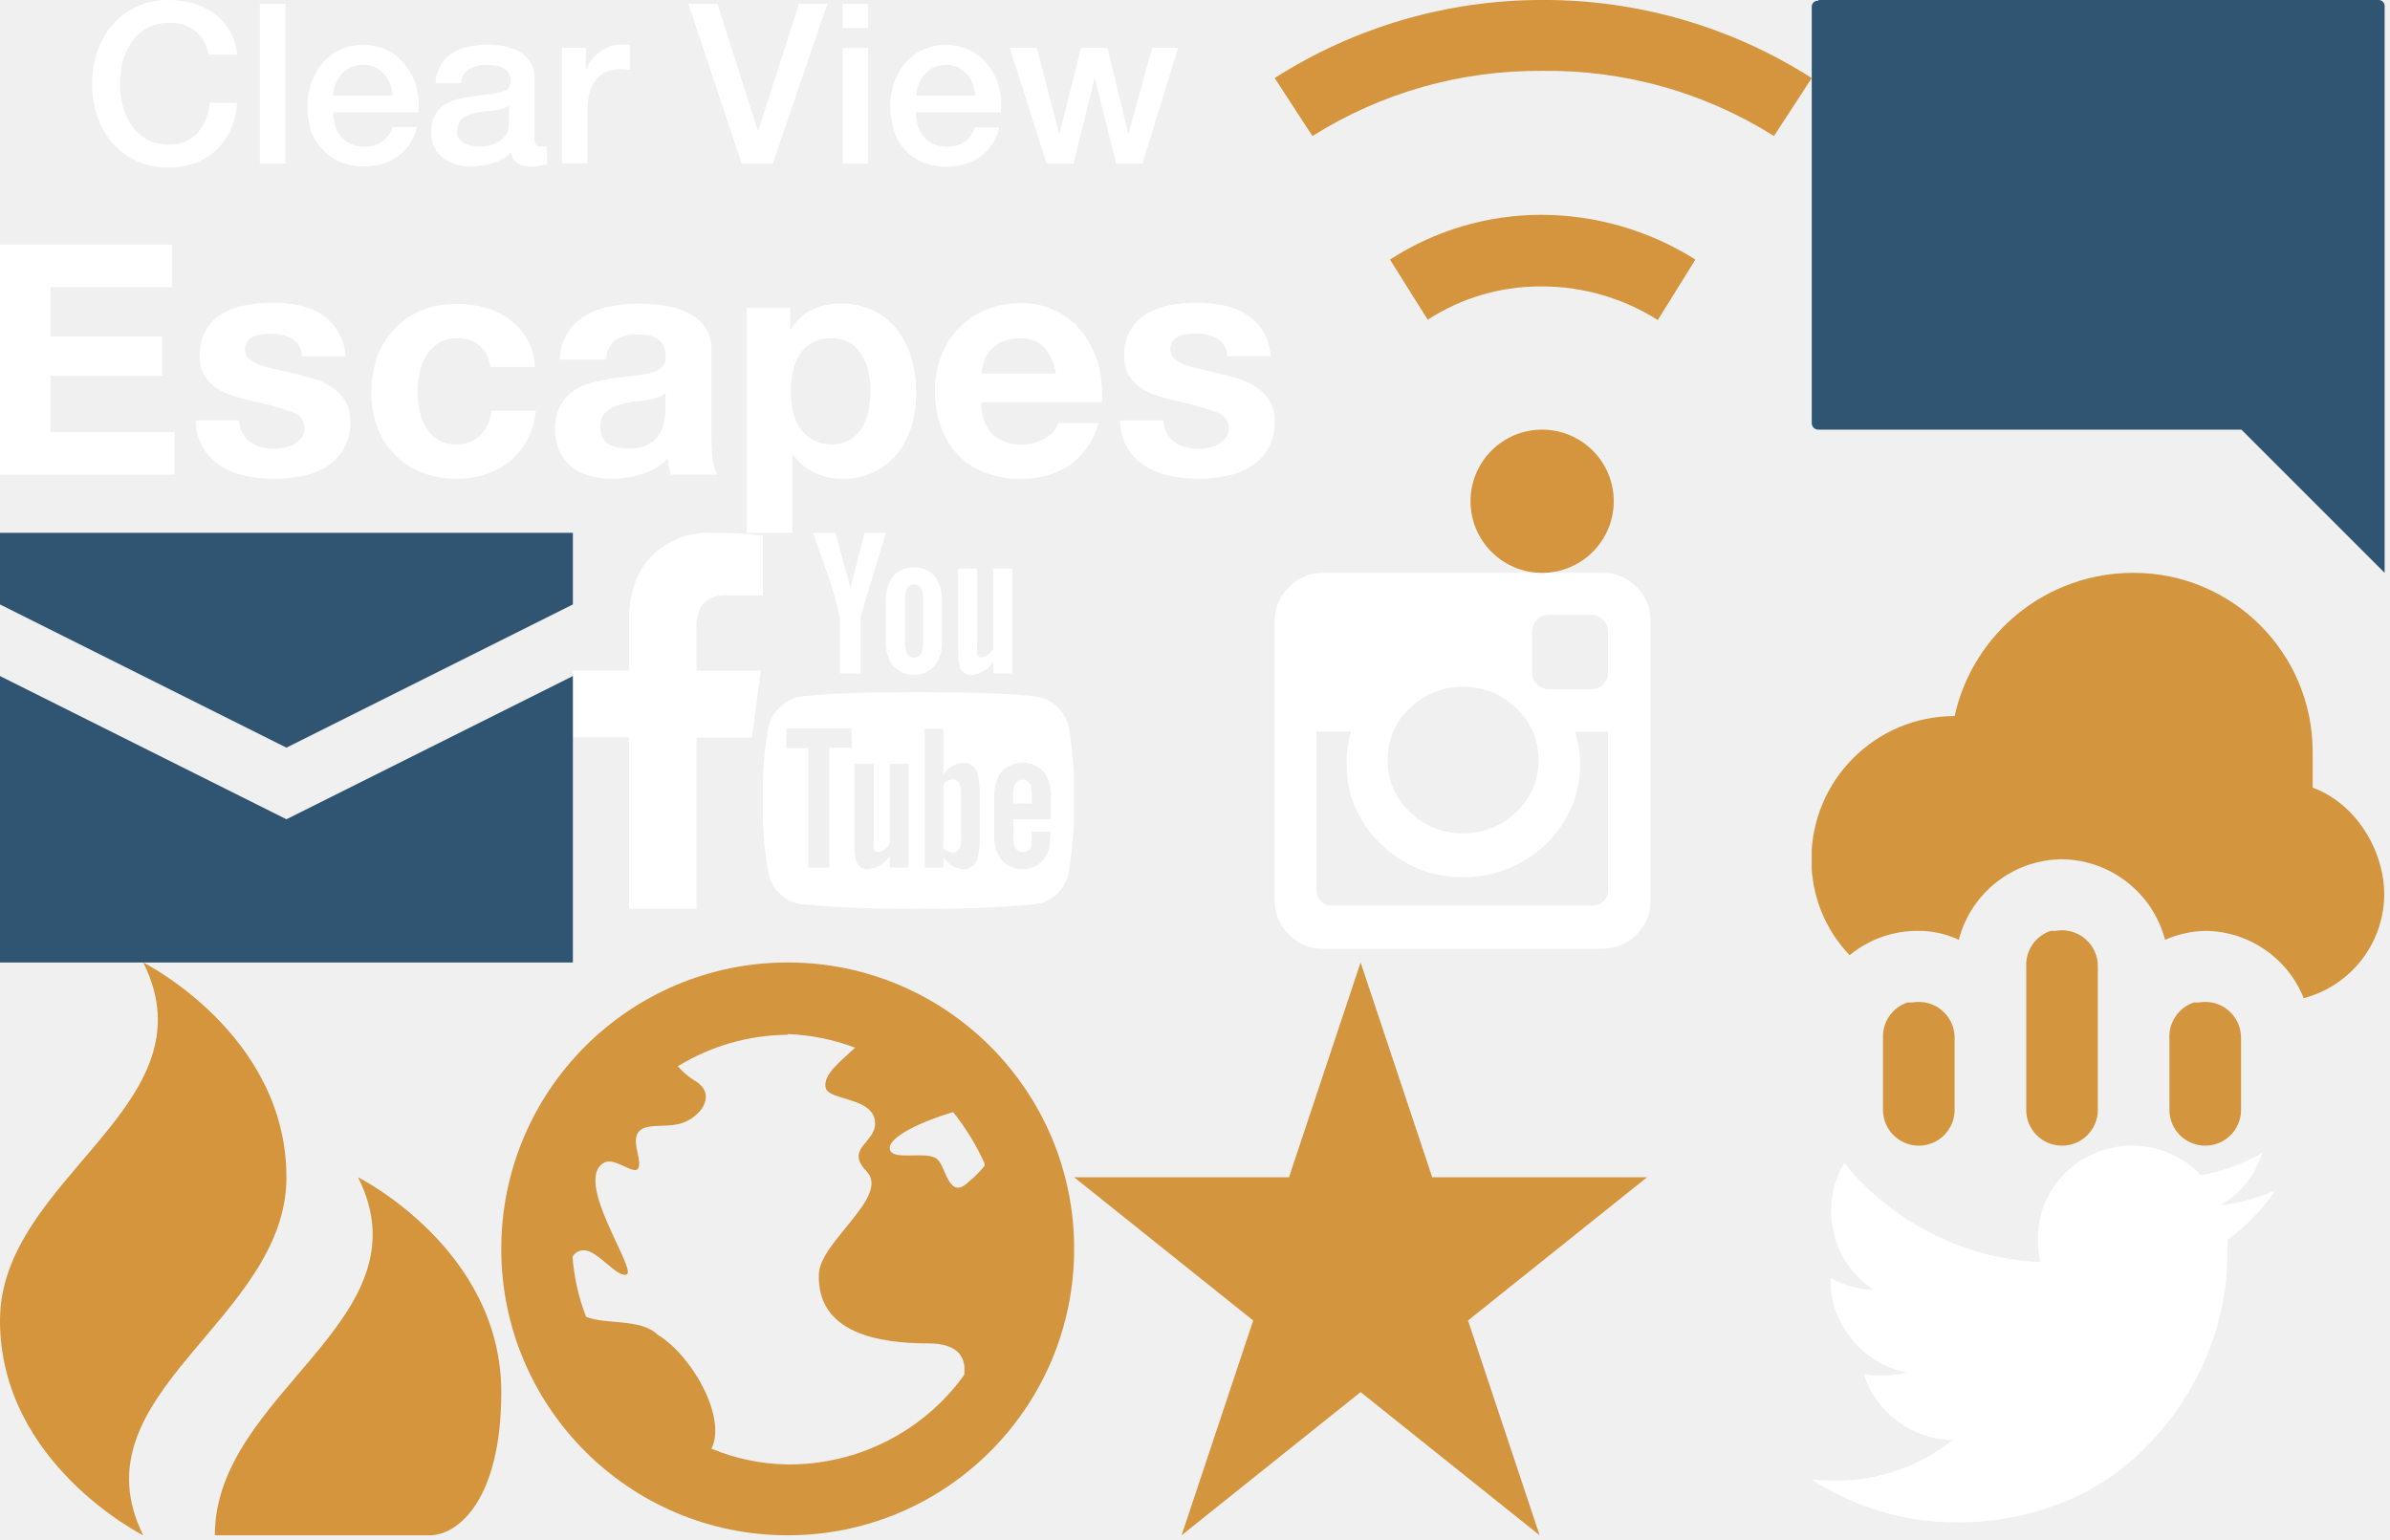
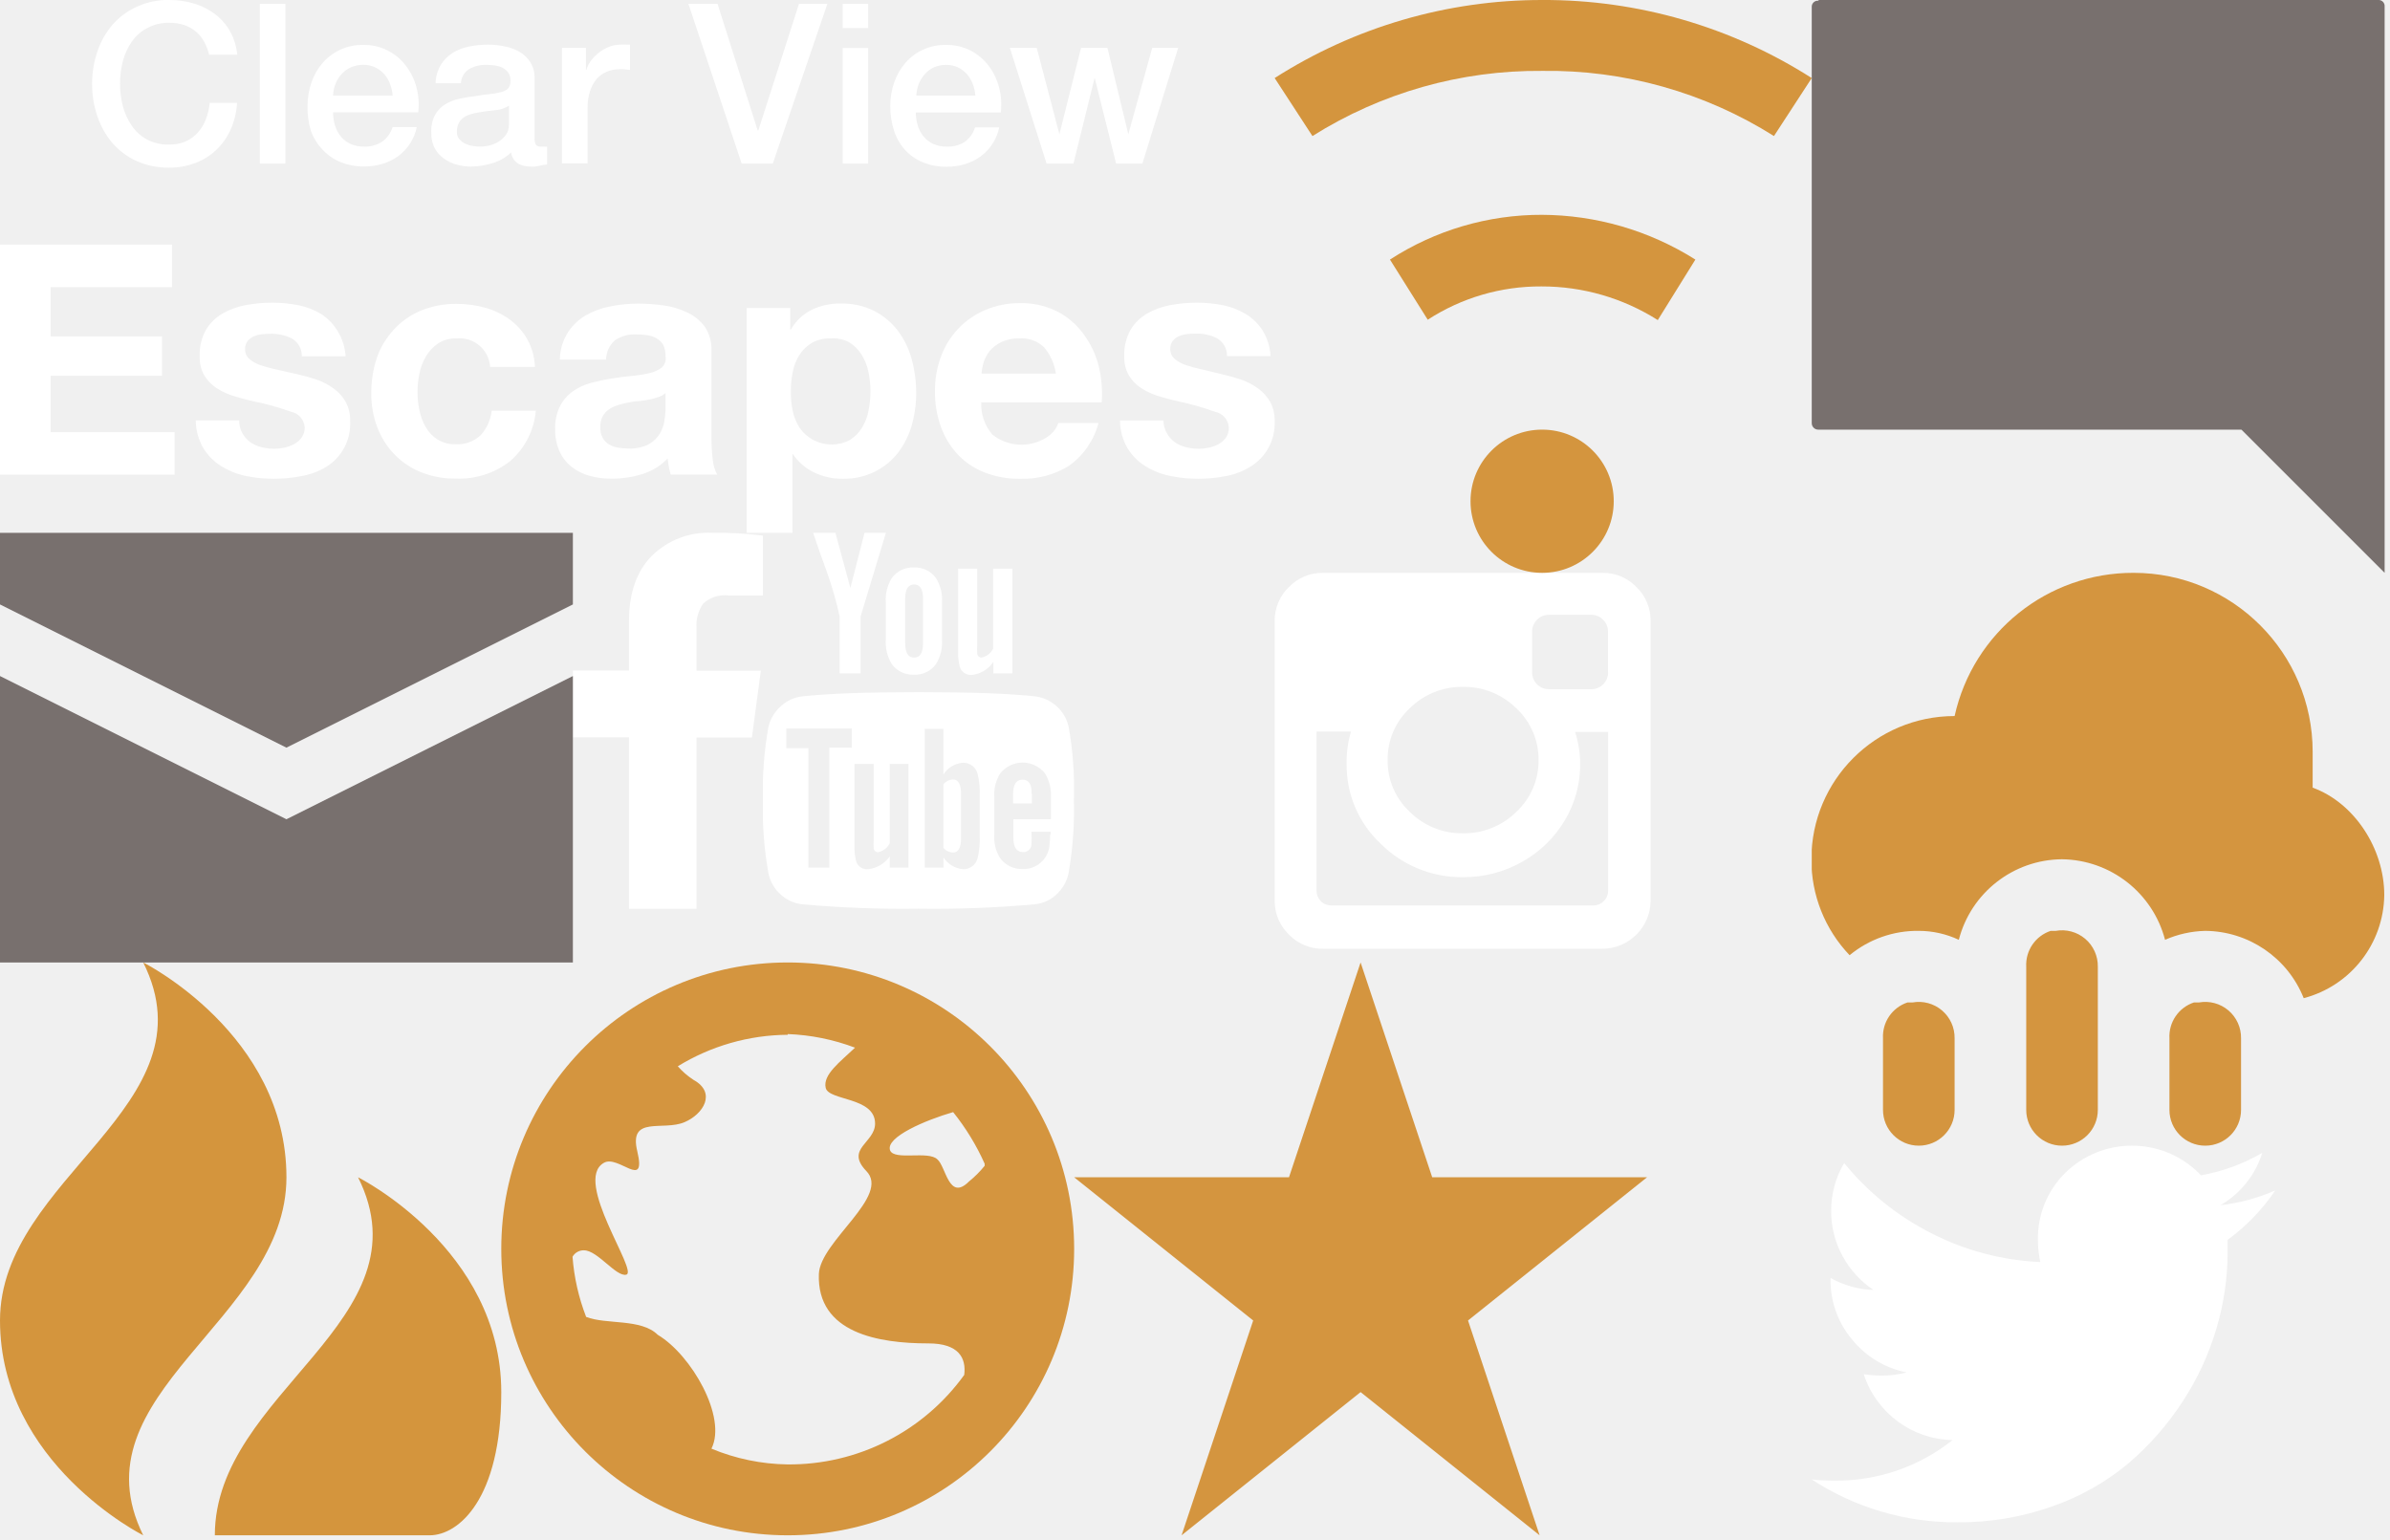
<svg xmlns="http://www.w3.org/2000/svg" width="267" height="172" viewBox="0 0 267 172">
  <svg id="clear-view-escapes" data-name="Layer 1" width="142.4" height="59.53" viewBox="0 0 142.4 59.53">
    <defs>
      <style>.acls-1{fill:#fff}</style>
    </defs>
    <path class="acls-1" d="M19.5 27.52v4.75H5.93v5.51h12.45v4.39H5.93v6.3h13.85v4.75H.28v-25.7H19.5zM27.36 48.59a3 3 0 0 0 .88 1 3.78 3.78 0 0 0 1.24.56 5.84 5.84 0 0 0 1.46.18 5.46 5.46 0 0 0 1.13-.13 3.86 3.86 0 0 0 1.08-.4 2.47 2.47 0 0 0 .85-.75 1.89 1.89 0 0 0 .32-1.13 1.91 1.91 0 0 0-1.53-1.73 30.59 30.59 0 0 0-4.3-1.19q-1.12-.25-2.18-.59a7.38 7.38 0 0 1-1.89-.9 4.35 4.35 0 0 1-1.33-1.4 4 4 0 0 1-.5-2.07 5.6 5.6 0 0 1 .7-3 5.16 5.16 0 0 1 1.85-1.82 8.13 8.13 0 0 1 2.59-.94 15.92 15.92 0 0 1 3-.27 14.79 14.79 0 0 1 2.93.29 7.77 7.77 0 0 1 2.54 1 5.83 5.83 0 0 1 1.8 1.88 6.11 6.11 0 0 1 .89 2.82H34a2.24 2.24 0 0 0-1.12-2 5.1 5.1 0 0 0-2.37-.52 8.77 8.77 0 0 0-.94.05 3.15 3.15 0 0 0-.92.23 1.91 1.91 0 0 0-.7.52 1.38 1.38 0 0 0-.29.92 1.4 1.4 0 0 0 .5 1.12 3.88 3.88 0 0 0 1.31.7 16.38 16.38 0 0 0 1.85.49l2.18.49a21.57 21.57 0 0 1 2.18.61 7.2 7.2 0 0 1 1.89 1 4.63 4.63 0 0 1 1.33 1.48 4.34 4.34 0 0 1 .5 2.18 5.65 5.65 0 0 1-2.66 5.07A7.9 7.9 0 0 1 34 53.37a15.9 15.9 0 0 1-3.11.31 15.36 15.36 0 0 1-3.17-.32A8.35 8.35 0 0 1 25 52.27a6.17 6.17 0 0 1-2-2 6.25 6.25 0 0 1-.85-3.11H27a2.8 2.8 0 0 0 .36 1.43zM51.27 38a3.59 3.59 0 0 0-2.05.56A4.45 4.45 0 0 0 47.87 40a6.23 6.23 0 0 0-.74 1.94 10.54 10.54 0 0 0-.21 2.06 10.11 10.11 0 0 0 .21 2 6.32 6.32 0 0 0 .7 1.89 4 4 0 0 0 1.31 1.39 3.61 3.61 0 0 0 2 .54 3.75 3.75 0 0 0 2.83-1 4.86 4.86 0 0 0 1.24-2.75h4.93a8.43 8.43 0 0 1-2.88 5.65 9.29 9.29 0 0 1-6.08 1.94 10.16 10.16 0 0 1-3.83-.7 8.49 8.49 0 0 1-3-2 8.92 8.92 0 0 1-1.91-3 10.42 10.42 0 0 1-.68-3.83 12.4 12.4 0 0 1 .63-4 9 9 0 0 1 1.9-3.13 8.49 8.49 0 0 1 3-2.1 10.15 10.15 0 0 1 4-.76 11.63 11.63 0 0 1 3.19.43 8.49 8.49 0 0 1 2.73 1.31 6.79 6.79 0 0 1 2.83 5.31h-5A3.43 3.43 0 0 0 51.27 38zM62.82 40.33a5.93 5.93 0 0 1 .9-3 6.13 6.13 0 0 1 2-1.91 8.83 8.83 0 0 1 2.75-1 15.71 15.71 0 0 1 3.08-.31 20.85 20.85 0 0 1 2.84.2 8.72 8.72 0 0 1 2.63.77A5.18 5.18 0 0 1 79 36.67a4.47 4.47 0 0 1 .76 2.72v9.68a19.49 19.49 0 0 0 .14 2.41 4.34 4.34 0 0 0 .5 1.73h-5.19a6.77 6.77 0 0 1-.21-.88 7.44 7.44 0 0 1-.13-.92A6.64 6.64 0 0 1 72 53.17a11.55 11.55 0 0 1-3.38.5 9.1 9.1 0 0 1-2.48-.32 5.68 5.68 0 0 1-2-1 4.69 4.69 0 0 1-1.35-1.73 5.84 5.84 0 0 1-.49-2.48 5.42 5.42 0 0 1 .56-2.61 4.66 4.66 0 0 1 1.44-1.64 6.44 6.44 0 0 1 2-.92 21.75 21.75 0 0 1 2.29-.49q1.15-.18 2.27-.29a13.74 13.74 0 0 0 2-.32 3.43 3.43 0 0 0 1.37-.63 1.38 1.38 0 0 0 .4-1.24 2.72 2.72 0 0 0-.27-1.31 2 2 0 0 0-.72-.69 2.86 2.86 0 0 0-1-.36 8.61 8.61 0 0 0-1.28-.09 3.88 3.88 0 0 0-2.37.65 2.89 2.89 0 0 0-1 2.16h-5.17zm11.8 3.78a2.28 2.28 0 0 1-.81.45 8.28 8.28 0 0 1-1 .27c-.41.07-.81.17-1.2.17s-.82.11-1.22.18a9.24 9.24 0 0 0-1.13.29 3.34 3.34 0 0 0-1 .49 2.3 2.3 0 0 0-.67.77 2.49 2.49 0 0 0-.25 1.19 2.4 2.4 0 0 0 .25 1.15 1.93 1.93 0 0 0 .68.74 2.9 2.9 0 0 0 1 .38 6.48 6.48 0 0 0 1.19.11 4.51 4.51 0 0 0 2.34-.5 3.36 3.36 0 0 0 1.22-1.21 3.87 3.87 0 0 0 .49-1.42 10.06 10.06 0 0 0 .12-1.17v-1.89zM88.56 34.6V37h.07A5.62 5.62 0 0 1 91 34.78a7.29 7.29 0 0 1 3.17-.68 8.07 8.07 0 0 1 3.78.83 7.82 7.82 0 0 1 2.63 2.2 9.31 9.31 0 0 1 1.55 3.19 14.19 14.19 0 0 1 .5 3.8 12.82 12.82 0 0 1-.5 3.6 9.18 9.18 0 0 1-1.53 3.06 7.58 7.58 0 0 1-2.6 2.11 7.69 7.69 0 0 1-3.58.79 7.23 7.23 0 0 1-3.18-.7 6 6 0 0 1-2.39-2.07h-.04v8.82H83.7V34.6h4.86zm6.64 14.76A4.09 4.09 0 0 0 96.56 48a5.43 5.43 0 0 0 .74-1.89 11.19 11.19 0 0 0 .22-2.2 10.32 10.32 0 0 0-.23-2.2 5.86 5.86 0 0 0-.77-1.92 4.33 4.33 0 0 0-1.39-1.37 3.87 3.87 0 0 0-2.08-.42 3.94 3.94 0 0 0-2.11.52 4.22 4.22 0 0 0-1.37 1.35 5.6 5.6 0 0 0-.74 1.91 11.3 11.3 0 0 0-.2 2.22 10.31 10.31 0 0 0 .23 2.2 5.69 5.69 0 0 0 .76 1.8 4.36 4.36 0 0 0 5.58 1.36zM111.15 48.75a5.24 5.24 0 0 0 6 .34 3.21 3.21 0 0 0 1.37-1.64H123a8.54 8.54 0 0 1-3.31 4.79 9.75 9.75 0 0 1-5.4 1.44 10.6 10.6 0 0 1-4-.7 8.22 8.22 0 0 1-3-2 9 9 0 0 1-1.89-3.09 11.34 11.34 0 0 1-.67-4 10.84 10.84 0 0 1 .68-3.89 9 9 0 0 1 4.95-5.18 9.63 9.63 0 0 1 3.87-.76 8.84 8.84 0 0 1 4.14.92 8.26 8.26 0 0 1 2.9 2.46A10.14 10.14 0 0 1 123 41a13.14 13.14 0 0 1 .36 4.14H109.9a5.16 5.16 0 0 0 1.25 3.61zm5.78-9.75a3.59 3.59 0 0 0-2.79-1 4.45 4.45 0 0 0-2 .41 3.89 3.89 0 0 0-1.3 1 3.77 3.77 0 0 0-.68 1.3 5.83 5.83 0 0 0-.23 1.22h8.31a5.91 5.91 0 0 0-1.31-2.93zM130.64 48.59a3 3 0 0 0 .88 1 3.78 3.78 0 0 0 1.24.56 5.83 5.83 0 0 0 1.46.18 5.46 5.46 0 0 0 1.13-.13 3.86 3.86 0 0 0 1.08-.4 2.47 2.47 0 0 0 .81-.72 1.89 1.89 0 0 0 .32-1.13 1.91 1.91 0 0 0-1.56-1.76 30.55 30.55 0 0 0-4.22-1.19q-1.11-.25-2.18-.59a7.39 7.39 0 0 1-1.89-.9 4.36 4.36 0 0 1-1.33-1.4 4 4 0 0 1-.5-2.07 5.6 5.6 0 0 1 .7-3 5.18 5.18 0 0 1 1.85-1.82 8.13 8.13 0 0 1 2.59-.94 15.91 15.91 0 0 1 3-.27 14.79 14.79 0 0 1 2.93.29 7.77 7.77 0 0 1 2.54 1 5.84 5.84 0 0 1 1.85 1.82 6.11 6.11 0 0 1 .88 2.86h-4.86a2.24 2.24 0 0 0-1.12-2 5.1 5.1 0 0 0-2.37-.52 8.77 8.77 0 0 0-.94.05 3.15 3.15 0 0 0-.92.23 1.9 1.9 0 0 0-.7.52 1.38 1.38 0 0 0-.29.92 1.4 1.4 0 0 0 .5 1.12 3.87 3.87 0 0 0 1.31.7 16.33 16.33 0 0 0 1.85.49l2.1.51a21.57 21.57 0 0 1 2.18.61 7.18 7.18 0 0 1 1.89 1 4.63 4.63 0 0 1 1.33 1.48 4.33 4.33 0 0 1 .5 2.18 5.65 5.65 0 0 1-2.68 5.04 7.89 7.89 0 0 1-2.72 1.06 15.9 15.9 0 0 1-3.11.31 15.35 15.35 0 0 1-3.17-.32 8.35 8.35 0 0 1-2.75-1.08 6.18 6.18 0 0 1-2-2 6.25 6.25 0 0 1-.85-3.11h4.86a2.8 2.8 0 0 0 .38 1.42zM23.64 6.29a6.36 6.36 0 0 0-.55-1.43 4 4 0 0 0-.9-1.12A4 4 0 0 0 20.9 3a5.11 5.11 0 0 0-1.71-.26 5 5 0 0 0-2.46.58A4.84 4.84 0 0 0 15 4.85a6.93 6.93 0 0 0-1 2.19 10.16 10.16 0 0 0 0 5 6.92 6.92 0 0 0 1 2.19 4.83 4.83 0 0 0 1.69 1.54 5 5 0 0 0 2.46.57A4.44 4.44 0 0 0 21 16a4.12 4.12 0 0 0 1.38-1 4.71 4.71 0 0 0 .9-1.49 7.13 7.13 0 0 0 .43-1.83h3.05a8.48 8.48 0 0 1-.69 2.93 7.17 7.17 0 0 1-1.59 2.29 7 7 0 0 1-2.35 1.49 8.14 8.14 0 0 1-3 .53 8.43 8.43 0 0 1-3.59-.74 7.88 7.88 0 0 1-2.69-2 9 9 0 0 1-1.69-3 11 11 0 0 1-.59-3.63 11 11 0 0 1 .59-3.6 9 9 0 0 1 1.69-3 8 8 0 0 1 2.69-2 8.29 8.29 0 0 1 3.65-.76A9.46 9.46 0 0 1 22 .6a7.31 7.31 0 0 1 2.34 1.2A6.23 6.23 0 0 1 26 3.72a6.66 6.66 0 0 1 .78 2.58h-3.14zM29.31.62h2.85v17.85h-2.85V.62zM37.49 12.74a5 5 0 0 0 .21 1.45 3.57 3.57 0 0 0 .64 1.23 3.06 3.06 0 0 0 1.08.84 3.54 3.54 0 0 0 1.55.31A3.42 3.42 0 0 0 43 16a3.17 3.17 0 0 0 1.14-1.61h2.7a5.36 5.36 0 0 1-2.1 3.26 5.71 5.71 0 0 1-1.74.85 7 7 0 0 1-2 .29 6.85 6.85 0 0 1-2.7-.5 5.58 5.58 0 0 1-2-1.4 5.93 5.93 0 0 1-1.3-2.12 8.74 8.74 0 0 1-.36-2.77 7.79 7.79 0 0 1 .44-2.61 6.68 6.68 0 0 1 1.25-2.18 5.86 5.86 0 0 1 4.56-2 5.8 5.8 0 0 1 2.74.64 6 6 0 0 1 2 1.69 6.84 6.84 0 0 1 1.17 2.39 7.42 7.42 0 0 1 .2 2.81h-9.5zm6.65-1.88a4.61 4.61 0 0 0-.29-1.3 3.47 3.47 0 0 0-.65-1.09 3.23 3.23 0 0 0-1-.75 3 3 0 0 0-1.31-.29 3.42 3.42 0 0 0-1.36.26 3.11 3.11 0 0 0-1.05.73 3.59 3.59 0 0 0-.7 1.09 3.78 3.78 0 0 0-.29 1.35h6.65zM60 15.59a1.51 1.51 0 0 0 .14.75.58.58 0 0 0 .54.23H61a1.85 1.85 0 0 0 .4 0v2l-.4.04-.49.11-.5.08h-.43a2.75 2.75 0 0 1-1.45-.35 1.74 1.74 0 0 1-.75-1.23 5 5 0 0 1-2.09 1.2 8.22 8.22 0 0 1-2.39.38 5.86 5.86 0 0 1-1.68-.24 4.38 4.38 0 0 1-1.41-.7 3.35 3.35 0 0 1-1-1.18 3.62 3.62 0 0 1-.35-1.68 3.84 3.84 0 0 1 .44-2 3.24 3.24 0 0 1 1.15-1.18 5.21 5.21 0 0 1 1.6-.61q.89-.19 1.79-.29a14.67 14.67 0 0 1 1.48-.21 6.86 6.86 0 0 0 1.24-.21 1.9 1.9 0 0 0 .84-.37 1.27 1.27 0 0 0 .31-.94 1.46 1.46 0 0 0-.26-.9 1.77 1.77 0 0 0-.65-.54 2.82 2.82 0 0 0-.86-.25 6.94 6.94 0 0 0-.9-.06 3.58 3.58 0 0 0-2 .5 2 2 0 0 0-.87 1.55h-2.83a4.29 4.29 0 0 1 .6-2.08 4.14 4.14 0 0 1 1.34-1.33 5.48 5.48 0 0 1 1.84-.7 10.94 10.94 0 0 1 2.1-.2 8.85 8.85 0 0 1 1.88.2 5.34 5.34 0 0 1 1.65.62 3.61 3.61 0 0 1 1.19 1.16A3.19 3.19 0 0 1 60 8.94v6.65zM57.14 12a3.45 3.45 0 0 1-1.6.51q-1 .09-1.9.26a6.12 6.12 0 0 0-.87.21 2.63 2.63 0 0 0-.75.38 1.65 1.65 0 0 0-.51.63 2.14 2.14 0 0 0-.19.94 1.19 1.19 0 0 0 .27.8 2 2 0 0 0 .66.51 3.08 3.08 0 0 0 .85.26 5.3 5.3 0 0 0 .84.07 4.6 4.6 0 0 0 1-.12A3.4 3.4 0 0 0 56 16a2.73 2.73 0 0 0 .81-.76 1.93 1.93 0 0 0 .33-1.14V12zM63.06 5.54h2.68V8h.05a2.88 2.88 0 0 1 .49-1 4.73 4.73 0 0 1 .88-.91 4.4 4.4 0 0 1 1.14-.66 3.41 3.41 0 0 1 1.28-.25 6.21 6.21 0 0 1 .69 0h.39V8L70 7.93a5.06 5.06 0 0 0-.61 0 3.28 3.28 0 0 0-1.36.29 3.13 3.13 0 0 0-1.09.78 4.16 4.16 0 0 0-.75 1.39 6 6 0 0 0-.27 1.9v6.15h-2.86V5.54zM77.19.62h3.25l4.48 14.13H85L89.54.62h3.17l-6.1 17.85h-3.47zM94.42.62h2.85v2.7h-2.85V.62zm0 4.93h2.85v12.92h-2.85V5.54zM102.59 12.74a5 5 0 0 0 .21 1.45 3.57 3.57 0 0 0 .64 1.23 3.06 3.06 0 0 0 1.08.84 3.54 3.54 0 0 0 1.55.31 3.42 3.42 0 0 0 2-.54 3.18 3.18 0 0 0 1.14-1.61h2.7a5.36 5.36 0 0 1-2.1 3.26 5.71 5.71 0 0 1-1.74.85 7 7 0 0 1-2 .29 6.85 6.85 0 0 1-2.7-.5 5.58 5.58 0 0 1-2-1.4 5.93 5.93 0 0 1-1.22-2.15 8.73 8.73 0 0 1-.41-2.77 7.77 7.77 0 0 1 .44-2.61 6.69 6.69 0 0 1 1.25-2.18 5.86 5.86 0 0 1 4.56-2 5.79 5.79 0 0 1 2.74.64 6 6 0 0 1 2 1.69 6.85 6.85 0 0 1 1.16 2.41 7.42 7.42 0 0 1 .19 2.81h-9.5zm6.65-1.88a4.6 4.6 0 0 0-.29-1.3 3.48 3.48 0 0 0-.65-1.09 3.22 3.22 0 0 0-1-.75 3 3 0 0 0-1.3-.28 3.43 3.43 0 0 0-1.36.26 3.12 3.12 0 0 0-1 .73 3.6 3.6 0 0 0-.7 1.09 3.8 3.8 0 0 0-.29 1.35h6.65zM113.1 5.54h3l2.53 9.65 2.42-9.65H124l2.33 9.65L129 5.54h2.9l-4 12.93h-2.93l-2.4-9.6-2.37 9.6h-3z" transform="translate(-.28 -.19)" />
  </svg>
  <svg id="comment" data-name="Layer 1" width="64" height="64" viewBox="0 0 64 64" x="202.4">
    <defs>
-       <style>.bcls-1{fill:#2f5572}</style>
+       <style>.bcls-1{fill:#78706e}</style>
    </defs>
    <path class="bcls-1" d="M.72.08A.67.67 0 0 0 0 .8v46.48a.72.72 0 0 0 .72.72H48l16 16V.72a.67.67 0 0 0-.72-.72H.8z" />
  </svg>
  <svg id="facebook" data-name="Layer 1" width="21.23" height="42.01" viewBox="0 0 21.23 42.01" x="64" y="59.53">
    <defs>
      <style>.ccls-1{fill:#fff}</style>
    </defs>
    <path class="ccls-1" d="M21.23.31V7H17.4a3.55 3.55 0 0 0-2.85.91 4.26 4.26 0 0 0-.74 2.72v4.77H21l-1 7.47h-6.19V42H6.27V22.85H0v-7.47h6.27V9.85q0-4.69 2.55-7.28A9 9 0 0 1 15.63 0a39.57 39.57 0 0 1 5.6.31z" />
  </svg>
  <svg id="fire" data-name="Layer 1" width="56" height="64" viewBox="0 0 56 64" y="107.53">
    <defs>
      <style>.dcls-1{fill:#d4953d}</style>
    </defs>
    <path class="dcls-1" d="M16 0C24 16 0 24 0 40s16 24 16 24C8.16 48.16 32 40 32 24S16 0 16 0zm24 24c8 16-16 24-16 40h24c3.2 0 8-4 8-16 0-16-16-24-16-24z" />
  </svg>
  <svg id="globe" data-name="Layer 1" width="64" height="64" viewBox="0 0 64 64" x="56" y="107.53">
    <defs>
      <style>.ecls-1{fill:#d4953f}</style>
    </defs>
    <path class="ecls-1" d="M32 0a32 32 0 1 0 32 32A32 32 0 0 0 32 0zm0 8a23.75 23.75 0 0 1 7.52 1.52c-1.68 1.6-3.6 3-3.28 4.48s5.52 1 5.52 4c0 2.16-3.36 2.8-1 5.28 2.8 2.8-5.12 7.84-5.28 11.52-.24 6.64 6.72 7.76 12.24 7.76 3.36 0 4.24 1.6 4 3.52a24.07 24.07 0 0 1-19.76 10 22.94 22.94 0 0 1-8.48-1.76c1.76-3.52-2.24-10.48-6-12.72-1.84-1.84-5.76-1.12-8-2a23.49 23.49 0 0 1-1.52-6.72 1.42 1.42 0 0 1 1.28-.72c1.52 0 3.6 3 4.72 2.72 1.4-.32-5.96-10.48-2.52-12.48 1.6-1 4.8 3.12 3.76-1.28-1-4.08 2.88-2.24 5.28-3.28 2.08-.88 3.6-3.28 1-4.72a8.55 8.55 0 0 1-1.76-1.52A23.75 23.75 0 0 1 32 8.08V8zm18.48 8.72A26.46 26.46 0 0 1 54 22.48v.24a11.78 11.78 0 0 1-1.76 1.76C50 26.72 49.68 22.8 48.72 22c-1-1-4.8.16-5.28-1-.56-1.48 4-3.4 7.04-4.28z" />
  </svg>
  <svg id="instagram" data-name="Layer 1" width="42.01" height="42.01" viewBox="0 0 42.01 42.01" x="142.4" y="64">
    <defs>
      <style>.fcls-1{fill:#fff}</style>
    </defs>
    <path class="fcls-1" d="M37.25 35.49V17.77h-3.69a11.77 11.77 0 0 1 .57 3.58 12.12 12.12 0 0 1-1.75 6.36 12.76 12.76 0 0 1-4.76 4.59 13.13 13.13 0 0 1-6.56 1.7 12.78 12.78 0 0 1-9.19-3.71 12 12 0 0 1-3.83-9 11.77 11.77 0 0 1 .49-3.56H4.68v17.76a1.63 1.63 0 0 0 1.6 1.67h29.3a1.63 1.63 0 0 0 1.17-.47 1.59 1.59 0 0 0 .5-1.2zm-7.77-14.57A7.75 7.75 0 0 0 27 15.14a8.28 8.28 0 0 0-6-2.4 8.25 8.25 0 0 0-5.91 2.39 7.75 7.75 0 0 0-2.47 5.78 7.75 7.75 0 0 0 2.47 5.79A8.25 8.25 0 0 0 21 29.1a8.28 8.28 0 0 0 6-2.4 7.75 7.75 0 0 0 2.48-5.78zm7.76-9.84V6.56a1.84 1.84 0 0 0-.54-1.31 1.8 1.8 0 0 0-1.31-.56h-4.78a1.8 1.8 0 0 0-1.31.56 1.84 1.84 0 0 0-.54 1.31v4.52A1.87 1.87 0 0 0 30.6 13h4.8a1.87 1.87 0 0 0 1.85-1.89zM42 5.39v31.23A5.41 5.41 0 0 1 36.62 42H5.39a5.19 5.19 0 0 1-3.8-1.59A5.19 5.19 0 0 1 0 36.62V5.39a5.19 5.19 0 0 1 1.59-3.8A5.19 5.19 0 0 1 5.39 0h31.23a5.19 5.19 0 0 1 3.8 1.59A5.19 5.19 0 0 1 42 5.39z" />
  </svg>
  <svg id="mail" data-name="Layer 1" width="64" height="48" viewBox="0 0 64 48" y="59.53">
    <defs>
-       <style>.gcls-1{fill:#2f5572}</style>
+       <style>.gcls-1{fill:#78706e}</style>
    </defs>
    <path class="gcls-1" d="M0 0v8l32 16L64 8V0H0zm0 16v32h64V16L32 32z" />
  </svg>
  <svg id="rain" data-name="Layer 1" width="64" height="64" viewBox="0 0 64 64" x="202.4" y="64">
    <defs>
      <style>.hcls-1{fill:#d4953f}</style>
    </defs>
    <path class="hcls-1" d="M36 0a20.42 20.42 0 0 0-20 16A16 16 0 0 0 0 32a15.4 15.4 0 0 0 4.27 10.72A11.88 11.88 0 0 1 12 40a10.51 10.51 0 0 1 4.47 1A12 12 0 0 1 28 32a12.06 12.06 0 0 1 11.51 9A11.84 11.84 0 0 1 44 40a11.94 11.94 0 0 1 11 7.52A12.07 12.07 0 0 0 64 36c0-5.2-3.36-10.32-8-12v-4A20 20 0 0 0 36 0zm-9.27 40A4 4 0 0 0 24 44v16a4 4 0 1 0 8 0V44a4 4 0 0 0-4.71-4h-.56zm-16 8A4 4 0 0 0 8 52v8a4 4 0 1 0 8 0v-8a4 4 0 0 0-4.71-4h-.54zm32 0A4 4 0 0 0 40 52v8a4 4 0 1 0 8 0v-8a4 4 0 0 0-4.71-4h-.58z" transform="translate(-.04)" />
  </svg>
  <svg id="star" data-name="Layer 1" width="64" height="64" viewBox="0 0 64 64" x="120" y="107.53">
    <defs>
      <style>.icls-1{fill:#d4953f}</style>
    </defs>
    <path class="icls-1" d="M32 0l-8 24H0l20 16-8 24 20-16 20 16-8-24 20-16H40z" />
  </svg>
  <svg id="twitter" data-name="Layer 1" width="51.78" height="42.06" viewBox="0 0 51.78 42.06" x="202.4" y="128">
    <defs>
      <style>.jcls-1{fill:#fff}</style>
    </defs>
    <path class="jcls-1" d="M51.78 5a22.23 22.23 0 0 1-5.32 5.52v1.38a30.15 30.15 0 0 1-1.25 8.53 30.81 30.81 0 0 1-3.76 8.13 32.1 32.1 0 0 1-6.06 6.92 27 27 0 0 1-8.48 4.8 31 31 0 0 1-10.62 1.8A29.47 29.47 0 0 1 0 37.29a22.71 22.71 0 0 0 2.56.13 20.78 20.78 0 0 0 13.17-4.53 10.63 10.63 0 0 1-9.92-7.36 13.45 13.45 0 0 0 2 .16 11 11 0 0 0 2.79-.36 10.44 10.44 0 0 1-6.09-3.67 10.25 10.25 0 0 1-2.41-6.75v-.13a10.52 10.52 0 0 0 4.8 1.34 10.6 10.6 0 0 1-3.45-3.78 10.34 10.34 0 0 1-1.28-5.07 10.4 10.4 0 0 1 1.45-5.33 30.08 30.08 0 0 0 9.71 7.83A29.57 29.57 0 0 0 25.53 13a11.79 11.79 0 0 1-.26-2.43 10.23 10.23 0 0 1 3-7.48 10.64 10.64 0 0 1 15 0l.21.22A20.81 20.81 0 0 0 50.33.8a10.3 10.3 0 0 1-4.67 5.85A21.14 21.14 0 0 0 51.78 5z" />
  </svg>
  <svg id="wifi" data-name="Layer 1" width="60" height="64" viewBox="0 0 60 64" x="142.4">
    <defs>
      <style>.kcls-1{fill:#d4953e}</style>
    </defs>
    <path class="kcls-1" d="M29.88 0A55.39 55.39 0 0 0 0 8.72l4.22 6.48a47.32 47.32 0 0 1 25.66-7.28 47.31 47.31 0 0 1 25.9 7.28L60 8.72A55.53 55.53 0 0 0 29.88 0zm0 24a31.08 31.08 0 0 0-17 5l4.22 6.72A23.09 23.09 0 0 1 29.8 32a24.17 24.17 0 0 1 13 3.76L47 29a32.37 32.37 0 0 0-17.2-5h.07zm0 24a8 8 0 1 0 8 8 8 8 0 0 0-8-8z" />
  </svg>
  <svg id="youtube" data-name="Layer 1" width="34.75" height="42" viewBox="0 0 34.75 42" x="85.23" y="59.53">
    <defs>
      <style>.lcls-1{fill:#fff}</style>
    </defs>
    <path class="lcls-1" d="M22.13 29.15v5q0 1.57-.91 1.57a1.5 1.5 0 0 1-1.06-.52v-7.11a1.5 1.5 0 0 1 1.06-.54q.91 0 .91 1.6zm7.92 0v1.08h-2.1v-1.06q0-1.59 1.06-1.59t1 1.59zM7.42 24h2.5v-2.14h-7.3v2.2h2.46V37.4h2.34V24zm6.75 13.4h2.09V25.82h-2.09v8.86a1.86 1.86 0 0 1-1.31 1 .48.48 0 0 1-.49-.47 6.52 6.52 0 0 1 0-.82v-8.57h-2.14V35a5.79 5.79 0 0 0 .19 1.71 1.26 1.26 0 0 0 1.36.87 3.43 3.43 0 0 0 2.39-1.43v1.25zm10.05-3.47v-4.6A8.33 8.33 0 0 0 24 27a1.63 1.63 0 0 0-1.67-1.31A2.82 2.82 0 0 0 20.16 27v-5.1h-2.08v15.5h2.09v-1.13a2.91 2.91 0 0 0 2.18 1.31A1.62 1.62 0 0 0 24 36.27a8.61 8.61 0 0 0 .22-2.35zm7.92-.24v-.3H30a11.6 11.6 0 0 1 0 1.43.9.9 0 0 1-.94.85q-1.08 0-1.08-1.61V32h4.19v-2.41a4.65 4.65 0 0 0-.66-2.72 3.2 3.2 0 0 0-5 0 4.52 4.52 0 0 0-.66 2.72v4.05a4.4 4.4 0 0 0 .66 2.72 3 3 0 0 0 2.49 1.2 2.9 2.9 0 0 0 3-2.51 10.31 10.31 0 0 0 .09-1.36zM17.89 12.3V7.38q0-1.61-1-1.61t-1 1.61v4.92q0 1.64 1 1.64t1-1.64zm16.85 17.6a40.6 40.6 0 0 1-.61 8.2 4.45 4.45 0 0 1-1.36 2.32 4.1 4.1 0 0 1-2.39 1.08 125.31 125.31 0 0 1-13 .49 125.31 125.31 0 0 1-13-.49A4.15 4.15 0 0 1 2 40.42 4.28 4.28 0 0 1 .63 38.1 39.76 39.76 0 0 1 0 29.9a40.6 40.6 0 0 1 .61-8.2A4.45 4.45 0 0 1 2 19.37a4.25 4.25 0 0 1 2.41-1.1q4.29-.47 13-.47t13 .47a4.4 4.4 0 0 1 3.75 3.42 39.76 39.76 0 0 1 .58 8.21zM11.35 0h2.39l-2.83 9.35v6.35H8.57V9.35a39.68 39.68 0 0 0-1.43-5Q6.27 2 5.61 0H8.1l1.67 6.16zM20 7.8v4.1a4.59 4.59 0 0 1-.66 2.76 2.88 2.88 0 0 1-2.49 1.19 2.9 2.9 0 0 1-2.46-1.19 4.68 4.68 0 0 1-.66-2.76V7.8a4.59 4.59 0 0 1 .66-2.74 2.9 2.9 0 0 1 2.46-1.19 2.88 2.88 0 0 1 2.49 1.19A4.59 4.59 0 0 1 20 7.8zM27.87 4v11.7h-2.13v-1.27a3.37 3.37 0 0 1-2.41 1.45A1.31 1.31 0 0 1 22 15a6 6 0 0 1-.19-1.76V4h2.13v8.6a6.14 6.14 0 0 0 0 .82.49.49 0 0 0 .47.52 1.87 1.87 0 0 0 1.31-1V4h2.16z" />
  </svg>
</svg>
